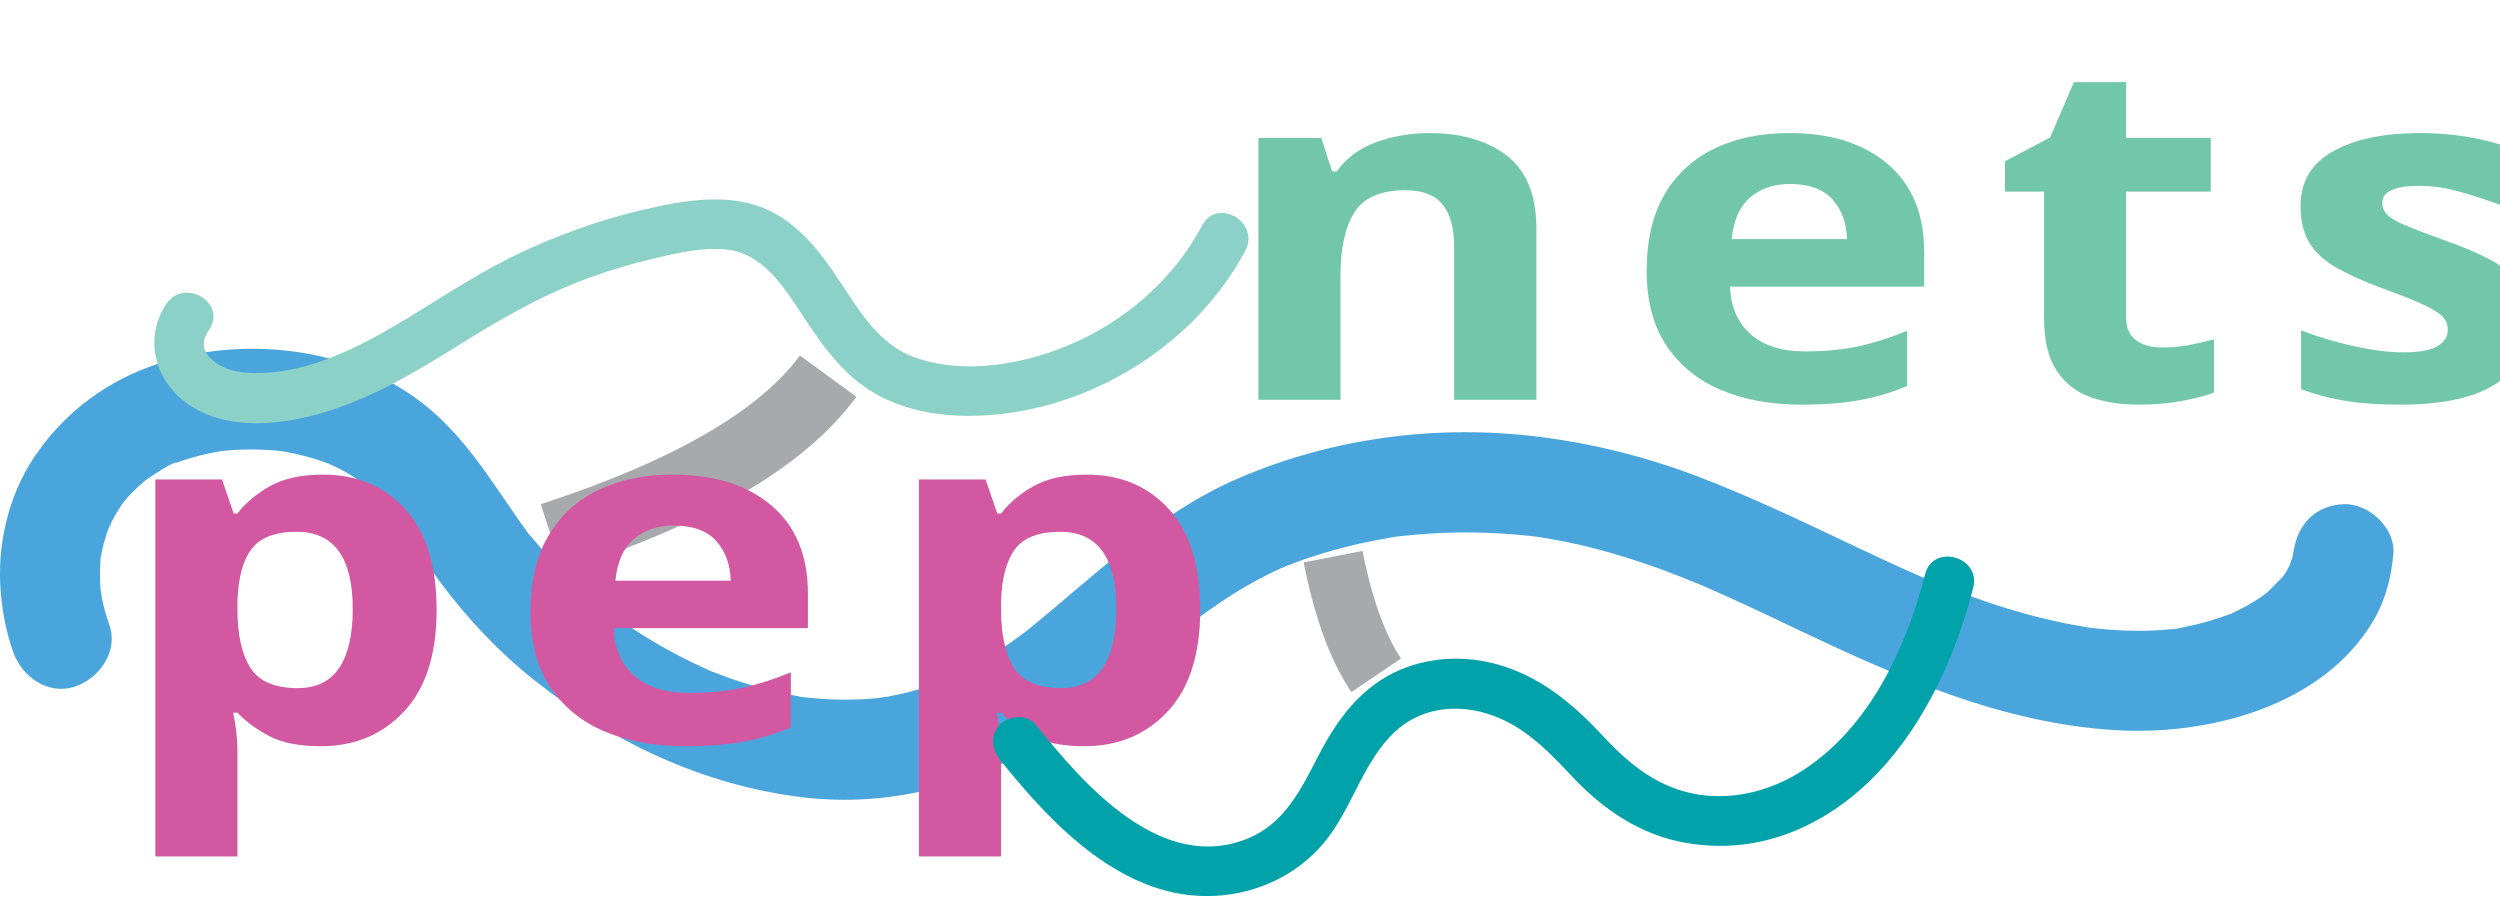
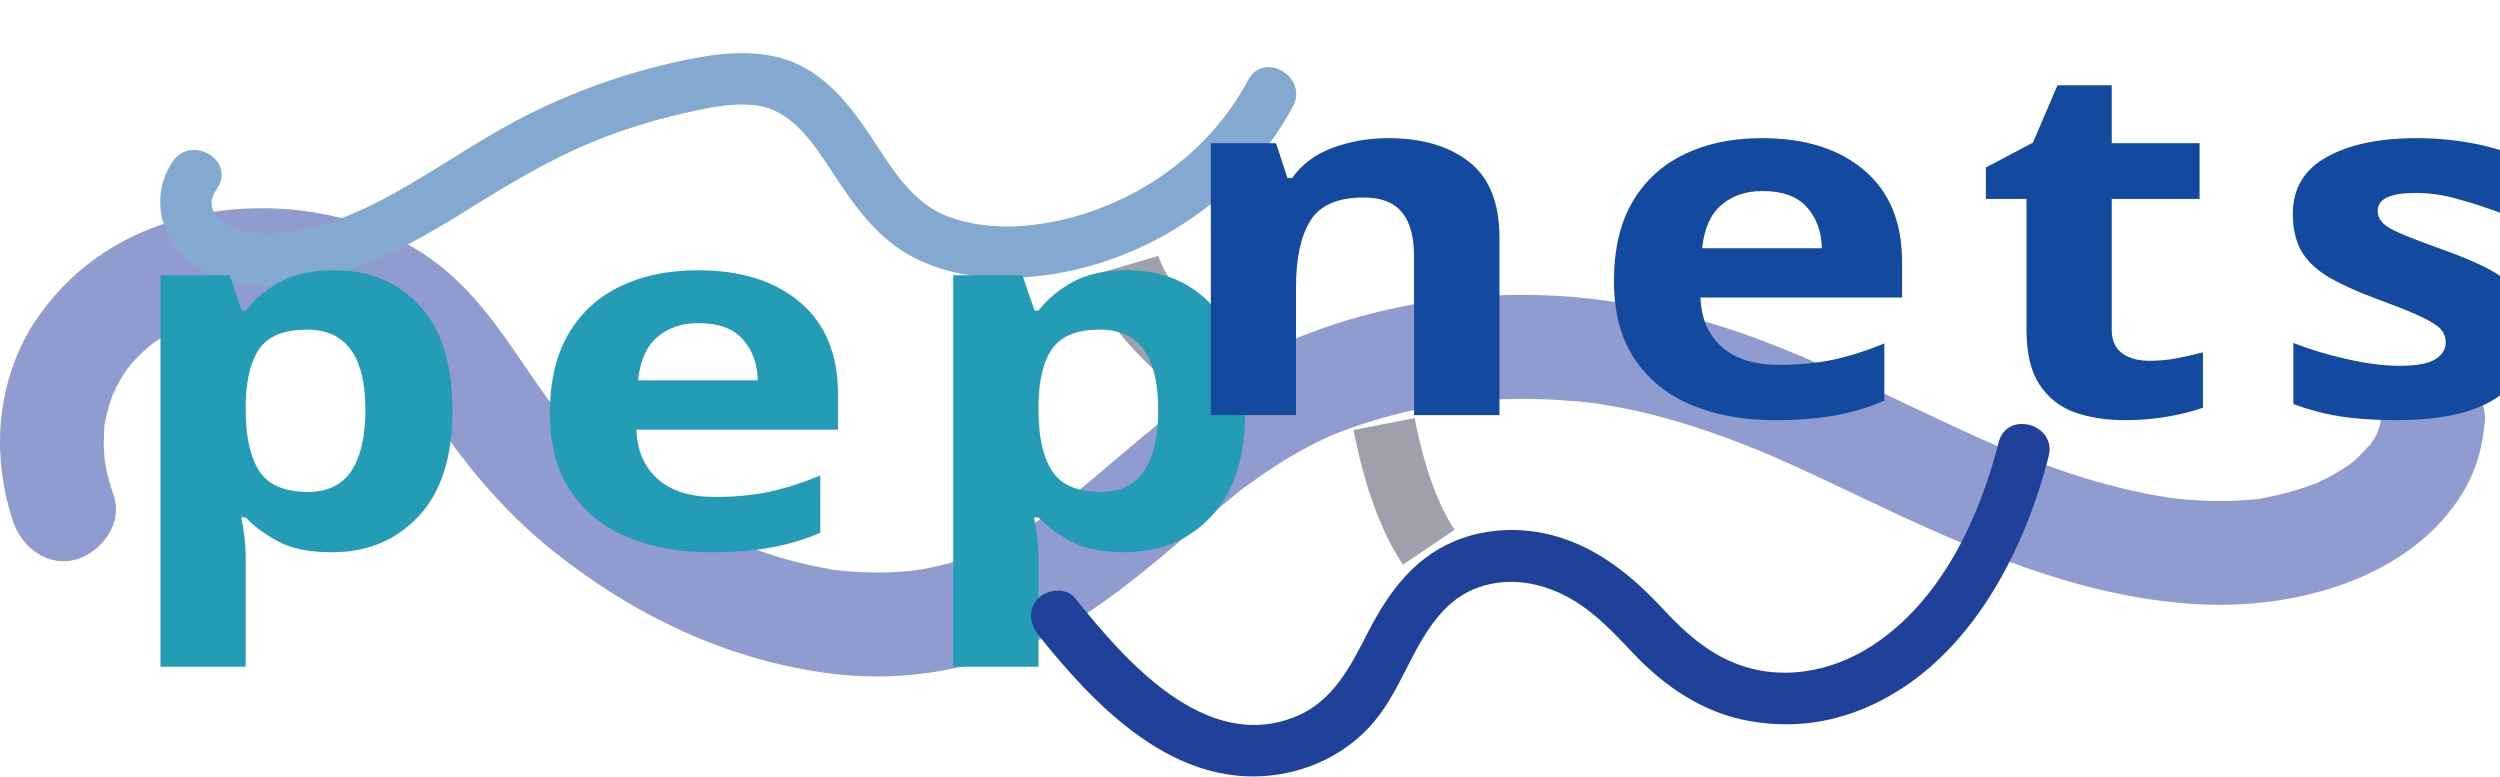
- <svg xmlns="http://www.w3.org/2000/svg" id="Layer_2" data-name="Layer 2" viewBox="0 0 250.11 89.65">
+ <svg xmlns="http://www.w3.org/2000/svg" id="Layer_2" data-name="Layer 2" viewBox="0 0 240.9 74.82">
  <defs>
    <style>
      .cls-1 {
-         fill: #72c7ab;
+         stroke-width: 6px;
      }

      .cls-1, .cls-2 {
+         fill: none;
+         stroke: #a0a0ac;
+         stroke-miterlimit: 10;
+       }
+ 
+       .cls-3 {
+         fill: #13499f;
+       }
+ 
+       .cls-3, .cls-4 {
        font-family: Kefa-Bold, Kefa;
        font-size: 48px;
        font-weight: 700;
        letter-spacing: .08em;
      }

-       .cls-3 {
-         stroke-width: 6px;
-       }
- 
-       .cls-3, .cls-4 {
-         fill: none;
-         stroke: #a7a9ac;
-         stroke-miterlimit: 10;
+       .cls-4 {
+         fill: #249cb6;
      }

      .cls-2 {
-         fill: #d259a1;
-       }
- 
-       .cls-4 {
        stroke-width: 7px;
      }

      .cls-5 {
-         fill: #4aa5dc;
+         fill: #83a9d1;
      }

      .cls-5, .cls-6, .cls-7 {
        stroke-width: 0px;
      }

      .cls-6 {
-         fill: #8cd1c7;
+         fill: #1f419a;
      }

      .cls-7 {
-         fill: #01a2aa;
+         fill: #909ccf;
      }
    </style>
  </defs>
  <g id="Layer_1-2" data-name="Layer 1">
-     <g>
-       <path class="cls-5" d="m10.95,62.55c-.33-.95-.61-1.92-.8-2.92-.04-.22-.29-.89-.05-.2.26.74-.02-.19-.03-.38-.04-.52-.07-1.04-.07-1.56s.04-1.03.06-1.55c.03-.73-.16.11-.06.31-.04-.08.11-.65.11-.68.19-1.01.48-1.99.84-2.96.2-.54.3-.13-.1.25.1-.1.22-.47.3-.62.21-.41.44-.81.68-1.21.12-.2.25-.39.38-.58.05-.08.77-.94.24-.34-.47.53.06-.05.17-.18.2-.23.4-.45.61-.66.38-.39.79-.77,1.21-1.12.13-.11.78-.57.23-.19s.13-.07.26-.17c.22-.15,2.52-1.68,2.69-1.5,0,0-1.19.46-.28.12.21-.08.42-.16.63-.23.43-.15.86-.29,1.29-.41,1-.29,2.02-.5,3.04-.67.91-.15-.17.06-.28.04.17.03.51-.05.71-.07.53-.05,1.07-.08,1.6-.09,1.08-.03,2.15,0,3.23.09.24.02.48.05.71.07.71.06-.96-.16-.26-.03.53.1,1.06.18,1.58.3,1.04.23,2.06.52,3.06.89.17.06.5.25.65.25-.12,0-1.05-.49-.23-.09.41.2.83.4,1.24.62s.79.45,1.18.7c.19.12.37.26.57.38.84.52-.61-.55.2.14.88.76,1.71,1.56,2.47,2.43.18.2.35.4.52.61.1.12.62.79.23.27-.47-.61.31.43.32.45.19.27.38.54.57.81,1.27,1.83,2.44,3.73,3.78,5.51,2.71,3.61,5.77,6.87,9.32,9.68,7.74,6.14,16.69,10.41,26.54,11.67,9.32,1.19,18.55-1.41,26.18-6.8,3.6-2.54,6.9-5.45,10.25-8.29.77-.65,1.55-1.3,2.34-1.94.24-.2,1.55-1.3.54-.44.41-.35.86-.65,1.3-.97,1.74-1.26,3.55-2.42,5.46-3.42.91-.48,1.85-.95,2.81-1.33-1.2.47.59-.22.82-.3.56-.21,1.13-.41,1.7-.59,2.33-.76,4.72-1.34,7.13-1.76.54-.09,1.1-.22,1.65-.26-1.1.08.36-.03.75-.07,1.26-.13,2.53-.22,3.8-.26,2.5-.09,5,0,7.48.23.57.05,1.14.12,1.71.19.85.1-1.2-.21.16.03.28.05.57.09.85.14,1.28.22,2.54.48,3.8.78,2.5.61,4.96,1.38,7.38,2.26,1.2.44,2.39.91,3.57,1.39.12.05.99.42.44.18-.66-.28.69.3.64.28.62.27,1.24.54,1.85.82,2.39,1.08,4.76,2.21,7.13,3.34,10.14,4.81,20.56,9.44,31.92,10.11,9.26.55,20.62-2.37,25.71-10.85,1.26-2.1,1.84-4.35,2.06-6.76.24-2.61-2.47-5.11-5-5-2.91.13-4.74,2.2-5,5-.08.88.03-.39.07-.43-.1.12-.12.56-.16.73-.05.2-.55,1.44-.18.67s-.32.58-.42.74c-.1.17-.22.34-.33.51-.45.75.56-.56.14-.15-.65.64-1.23,1.31-1.92,1.92s.11-.14.23-.17c-.14.04-.41.29-.55.39-.48.32-.97.63-1.47.91-.41.23-.84.45-1.26.65-.18.09-.45.25-.66.3,1.11-.28.33-.14,0-.02-1.06.4-2.14.73-3.24.99-.5.12-1,.23-1.5.32-.3.06-.65.17-.96.16.15,0,1.13-.12.17-.03-1.22.12-2.43.19-3.65.18s-2.45-.08-3.67-.2c-.31-.03-.61-.07-.91-.1-1.46-.16.61.13-.27-.04-.68-.13-1.37-.22-2.04-.36-2.73-.54-5.42-1.29-8.05-2.18-1.18-.4-2.34-.82-3.5-1.27-.58-.22-1.15-.45-1.73-.69-.29-.12-.57-.23-.86-.35.91.38-.32-.14-.51-.22-2.42-1.05-4.81-2.18-7.2-3.31-4.93-2.34-9.87-4.69-14.97-6.65s-10.43-3.32-15.91-4.02c-10.25-1.31-20.82.06-30.3,4.16-8.1,3.5-14.38,9.78-21.14,15.25-.54.43.72-.54.17-.13-.24.18-.47.36-.71.53-.38.28-.76.56-1.15.83-.88.61-1.77,1.2-2.69,1.75-.83.49-1.67.96-2.53,1.38-.27.13-.55.26-.82.39-.16.07-.89.4-.24.12s-.1.04-.26.1c-.29.11-.58.22-.88.33-1.09.39-2.2.71-3.33.97-.49.11-.98.21-1.47.3-.12.02-.7.07-.74.12l.59-.08c-.25.03-.5.06-.74.09-2.11.22-4.25.22-6.36.03-.25-.02-.5-.05-.75-.07-.93-.09.06.03.21.04-.56-.04-1.13-.17-1.68-.28-1.12-.21-2.24-.47-3.34-.77s-2.08-.62-3.1-.98c-.48-.17-.96-.35-1.44-.54-.23-.09-.49-.18-.71-.29,1.13.56-.04-.03-.22-.11-2.05-.92-4.04-1.99-5.95-3.17-.92-.57-1.83-1.17-2.71-1.8-.41-.29-.82-.6-1.23-.9-.31-.23-.63-.22.11.09-.27-.11-.65-.52-.88-.71-1.62-1.33-3.16-2.76-4.6-4.29-.7-.74-1.37-1.5-2.01-2.28-.17-.21-.43-.44-.55-.68.05.1.67.9.14.19-.31-.42-.62-.84-.92-1.27-2.94-4.22-5.56-8.56-9.69-11.75-7.22-5.58-17.98-6.77-26.52-3.86-4.84,1.64-8.86,4.53-11.84,8.69C1.1,48.86-.19,53.79.02,58.36c.11,2.32.52,4.65,1.29,6.85.86,2.46,3.46,4.36,6.15,3.49,2.44-.79,4.41-3.51,3.49-6.15h0Z" />
-       <path class="cls-6" d="m16.62,30.42c-2.39,3.68-.98,8.1,2.66,10.32,3.92,2.38,9.1,1.74,13.28.47,4.68-1.42,8.89-3.91,13.02-6.49s8.39-5.09,13.03-6.81c2.29-.85,4.63-1.55,7-2.1s4.66-1.07,6.99-.86c3.64.33,5.79,3.7,7.61,6.48,2.12,3.24,4.4,6.49,7.96,8.28,3.89,1.95,8.36,2.2,12.61,1.63,9.81-1.32,19.14-7.47,23.81-16.27,1.51-2.84-2.81-5.37-4.32-2.52-3.64,6.87-10.5,11.79-18.04,13.49-3.5.79-7.31.94-10.73-.29-3.07-1.1-4.98-3.78-6.69-6.4-1.94-2.97-3.99-6.12-7.15-7.92-4.11-2.34-9.01-1.45-13.38-.43s-8.9,2.65-13.06,4.7-7.8,4.59-11.71,6.88-8.47,4.55-13.18,4.73c-1.75.07-3.69-.08-5.06-1.28-.5-.44-.78-.83-.88-1.43.05.27,0-.18,0-.2,0-.29,0-.19.04-.38.1-.41.29-.71.52-1.07,1.76-2.7-2.57-5.21-4.32-2.52h0Z" />
-       <path class="cls-4" d="m55.18,53.77c13.84-4.5,23.1-9.89,27.67-16.14" />
-       <text class="cls-2" transform="translate(11.23 74.17) scale(1.15 1)">
-         <tspan x="0" y="0">pep</tspan>
-       </text>
-       <path class="cls-3" d="m133.37,55.69c.99,5.08,2.46,9.13,4.31,11.87" />
-       <path class="cls-7" d="m100.05,76.01c5.24,6.57,12.44,14.15,21.62,13.61,4.11-.24,8.06-2.07,10.73-5.24,2.86-3.39,3.89-8.11,7.14-11.16,2.35-2.21,5.57-2.74,8.53-2.02,3.95.96,6.53,3.63,9.23,6.5,3.09,3.29,6.86,5.86,11.39,6.63s8.75,0,12.67-2.05c8.68-4.52,13.73-14.38,16.05-23.49.79-3.12-4.03-4.45-4.82-1.33-1.87,7.36-5.56,15.25-12.12,19.54-3.05,2-6.73,3.04-10.38,2.52-4.03-.58-7.01-2.96-9.69-5.85s-5.77-5.6-9.74-6.94c-3.43-1.16-7.24-1.14-10.58.28-3.92,1.67-6.31,4.97-8.21,8.65-1.69,3.28-3.35,6.7-6.97,8.2-8.7,3.61-16.5-5.38-21.3-11.39-.84-1.06-2.66-.88-3.54,0-1.04,1.04-.85,2.48,0,3.54h0Z" />
-       <text class="cls-1" transform="translate(121.58 40) scale(1.15 1)">
-         <tspan x="0" y="0">nets</tspan>
-       </text>
-     </g>
+     <path class="cls-7" d="m10.95,47.72c-.33-.95-.61-1.92-.8-2.92-.04-.22-.29-.89-.05-.2.26.74-.02-.19-.03-.38-.04-.52-.07-1.04-.07-1.56s.04-1.03.06-1.55c.03-.73-.16.11-.06.31-.04-.08.11-.65.11-.68.19-1.01.48-1.99.84-2.96.2-.54.3-.13-.1.25.1-.1.22-.47.3-.62.21-.41.44-.81.68-1.21.12-.2.25-.39.38-.58.05-.08.77-.94.24-.34-.47.53.06-.05.17-.18.2-.23.4-.45.61-.66.38-.39.79-.77,1.21-1.12.13-.11.78-.57.23-.19s.13-.07.26-.17c.22-.15,2.52-1.68,2.69-1.5,0,0-1.19.46-.28.12.21-.08.42-.16.63-.23.43-.15.86-.29,1.29-.41,1-.29,2.02-.5,3.04-.67.91-.15-.17.06-.28.04.17.03.51-.05.71-.07.53-.05,1.07-.08,1.6-.09,1.08-.03,2.15,0,3.23.09.24.02.48.05.71.07.71.06-.96-.16-.26-.03.53.1,1.06.18,1.58.3,1.04.23,2.06.52,3.06.89.17.06.5.25.65.25-.12,0-1.05-.49-.23-.09.41.2.83.4,1.24.62s.79.45,1.18.7c.19.12.37.26.57.38.84.52-.61-.55.2.14.88.76,1.71,1.56,2.47,2.43.18.2.35.4.52.61.1.12.62.79.23.27-.47-.61.31.43.32.45.19.27.38.54.57.81,1.27,1.83,2.44,3.73,3.78,5.51,2.71,3.61,5.77,6.87,9.32,9.68,7.74,6.14,16.69,10.41,26.54,11.67,9.32,1.19,18.55-1.41,26.18-6.8,3.6-2.54,6.9-5.45,10.25-8.29.77-.65,1.55-1.3,2.34-1.94.24-.2,1.55-1.3.54-.44.41-.35.86-.65,1.3-.97,1.74-1.26,3.55-2.42,5.46-3.42.91-.48,1.85-.95,2.81-1.33-1.2.47.59-.22.82-.3.56-.21,1.13-.41,1.7-.59,2.33-.76,4.72-1.34,7.13-1.76.54-.09,1.1-.22,1.65-.26-1.1.08.36-.03.75-.07,1.26-.13,2.53-.22,3.8-.26,2.5-.09,5,0,7.48.23.57.05,1.14.12,1.71.19.85.1-1.2-.21.16.03.28.05.57.09.85.14,1.28.22,2.54.48,3.8.78,2.5.61,4.96,1.38,7.38,2.26,1.2.44,2.39.91,3.57,1.39.12.05.99.42.44.18-.66-.28.69.3.64.28.62.27,1.24.54,1.85.82,2.39,1.08,4.76,2.21,7.13,3.34,10.14,4.81,20.56,9.44,31.92,10.11,9.26.55,20.62-2.37,25.71-10.85,1.26-2.1,1.84-4.35,2.06-6.76.24-2.61-2.47-5.11-5-5-2.91.13-4.74,2.2-5,5-.08.88.03-.39.07-.43-.1.12-.12.56-.16.73-.05.2-.55,1.44-.18.67s-.32.58-.42.74c-.1.17-.22.34-.33.51-.45.75.56-.56.14-.15-.65.64-1.23,1.31-1.92,1.92s.11-.14.23-.17c-.14.04-.41.29-.55.39-.48.32-.97.63-1.47.91-.41.23-.84.45-1.26.65-.18.09-.45.25-.66.3,1.11-.28.33-.14,0-.02-1.06.4-2.14.73-3.24.99-.5.12-1,.23-1.5.32-.3.06-.65.17-.96.16.15,0,1.13-.12.17-.03-1.22.12-2.43.19-3.65.18s-2.45-.08-3.67-.2c-.31-.03-.61-.07-.91-.1-1.46-.16.61.13-.27-.04-.68-.13-1.37-.22-2.04-.36-2.73-.54-5.42-1.29-8.05-2.18-1.18-.4-2.34-.82-3.5-1.27-.58-.22-1.15-.45-1.73-.69-.29-.12-.57-.23-.86-.35.91.38-.32-.14-.51-.22-2.42-1.05-4.81-2.18-7.2-3.31-4.93-2.34-9.87-4.69-14.97-6.65s-10.43-3.32-15.91-4.02c-10.25-1.31-20.82.06-30.3,4.16-8.1,3.5-14.38,9.78-21.14,15.25-.54.43.72-.54.17-.13-.24.18-.47.36-.71.53-.38.28-.76.56-1.15.83-.88.61-1.77,1.2-2.69,1.75-.83.49-1.67.96-2.53,1.38-.27.13-.55.26-.82.39-.16.07-.89.4-.24.12s-.1.04-.26.1c-.29.11-.58.22-.88.33-1.09.39-2.2.71-3.33.97-.49.11-.98.21-1.47.3-.12.02-.7.07-.74.12l.59-.08c-.25.03-.5.06-.74.09-2.11.22-4.25.22-6.36.03-.25-.02-.5-.05-.75-.07-.93-.09.06.03.21.04-.56-.04-1.13-.17-1.68-.28-1.12-.21-2.24-.47-3.34-.77s-2.08-.62-3.1-.98c-.48-.17-.96-.35-1.44-.54-.23-.09-.49-.18-.71-.29,1.13.56-.04-.03-.22-.11-2.05-.92-4.04-1.99-5.95-3.17-.92-.57-1.83-1.17-2.71-1.8-.41-.29-.82-.6-1.23-.9-.31-.23-.63-.22.11.09-.27-.11-.65-.52-.88-.71-1.62-1.33-3.16-2.76-4.6-4.29-.7-.74-1.37-1.5-2.01-2.28-.17-.21-.43-.44-.55-.68.05.1.67.9.14.19-.31-.42-.62-.84-.92-1.27-2.94-4.22-5.56-8.56-9.69-11.75-7.22-5.58-17.98-6.77-26.52-3.86-4.84,1.64-8.86,4.53-11.84,8.69C1.1,34.03-.19,38.96.02,43.53c.11,2.32.52,4.65,1.29,6.85.86,2.46,3.46,4.36,6.15,3.49,2.44-.79,4.41-3.51,3.49-6.15h0Z" />
+     <path class="cls-5" d="m16.62,15.59c-2.39,3.68-.98,8.1,2.66,10.32,3.92,2.38,9.1,1.74,13.28.47,4.68-1.42,8.89-3.91,13.02-6.49s8.39-5.09,13.03-6.81c2.29-.85,4.63-1.55,7-2.1s4.66-1.07,6.99-.86c3.64.33,5.79,3.7,7.61,6.48,2.12,3.24,4.4,6.49,7.96,8.28,3.89,1.95,8.36,2.2,12.61,1.63,9.81-1.32,19.14-7.47,23.81-16.27,1.51-2.84-2.81-5.37-4.32-2.52-3.64,6.87-10.5,11.79-18.04,13.49-3.5.79-7.31.94-10.73-.29-3.07-1.1-4.98-3.78-6.69-6.4-1.94-2.97-3.99-6.12-7.15-7.92-4.11-2.34-9.01-1.45-13.38-.43s-8.9,2.65-13.06,4.7-7.8,4.59-11.71,6.88-8.47,4.55-13.18,4.73c-1.75.07-3.69-.08-5.06-1.28-.5-.44-.78-.83-.88-1.43.05.27,0-.18,0-.2,0-.29,0-.19.04-.38.1-.41.29-.71.52-1.07,1.76-2.7-2.57-5.21-4.32-2.52h0Z" />
+     <path class="cls-2" d="m116.45,35.48c-4.59-3.58-7.32-6.87-8.19-9.84" />
+     <text class="cls-4" transform="translate(11.15 52.73) scale(1.15 1)">
+       <tspan x="0" y="0">pep</tspan>
+     </text>
+     <path class="cls-1" d="m133.37,40.86c.99,5.08,2.46,9.13,4.31,11.87" />
+     <path class="cls-6" d="m100.05,61.18c5.24,6.57,12.44,14.15,21.62,13.61,4.11-.24,8.06-2.07,10.73-5.24,2.86-3.39,3.89-8.11,7.14-11.16,2.35-2.21,5.57-2.74,8.53-2.02,3.95.96,6.53,3.63,9.23,6.5,3.09,3.29,6.86,5.86,11.39,6.63s8.75,0,12.67-2.05c8.68-4.52,13.73-14.38,16.05-23.49.79-3.12-4.03-4.45-4.82-1.33-1.87,7.36-5.56,15.25-12.12,19.54-3.05,2-6.73,3.04-10.38,2.52-4.03-.58-7.01-2.96-9.69-5.85s-5.77-5.6-9.74-6.94c-3.43-1.16-7.24-1.14-10.58.28-3.92,1.67-6.31,4.97-8.21,8.65-1.69,3.28-3.35,6.7-6.97,8.2-8.7,3.61-16.5-5.38-21.3-11.39-.84-1.06-2.66-.88-3.54,0-1.04,1.04-.85,2.48,0,3.54h0Z" />
+     <text class="cls-3" transform="translate(112.36 40) scale(1.15 1)">
+       <tspan x="0" y="0">nets</tspan>
+     </text>
  </g>
</svg>
